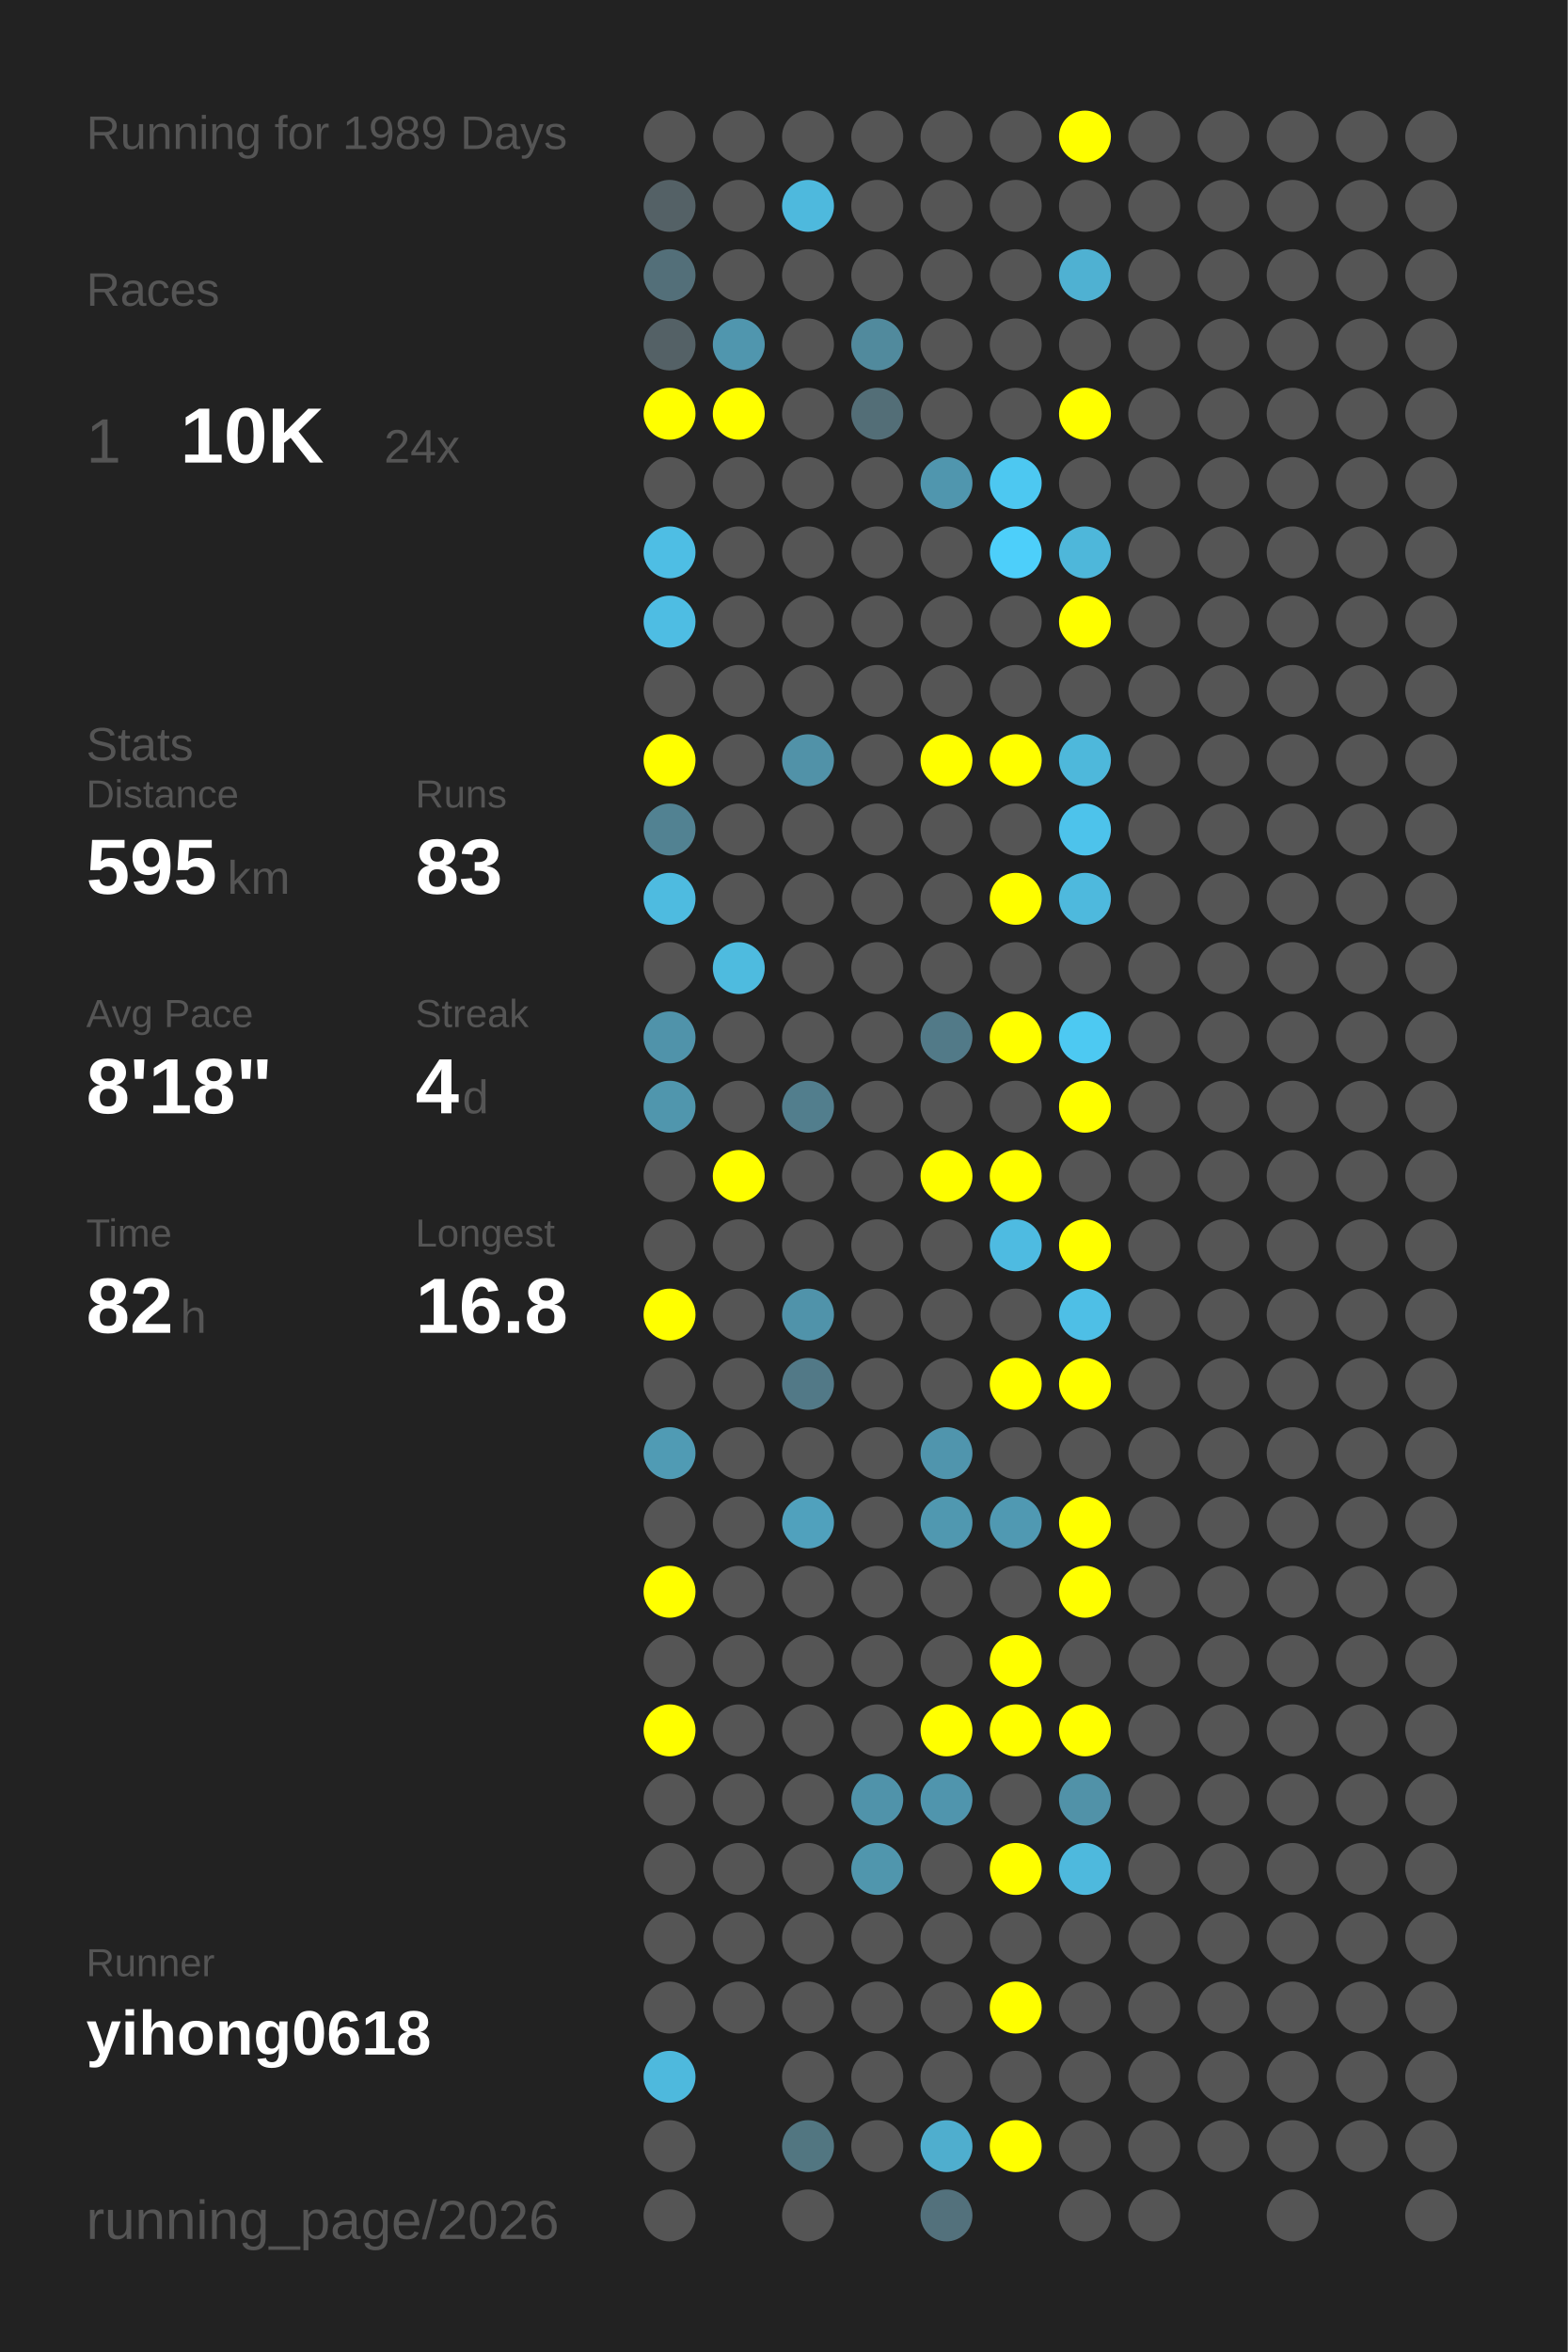
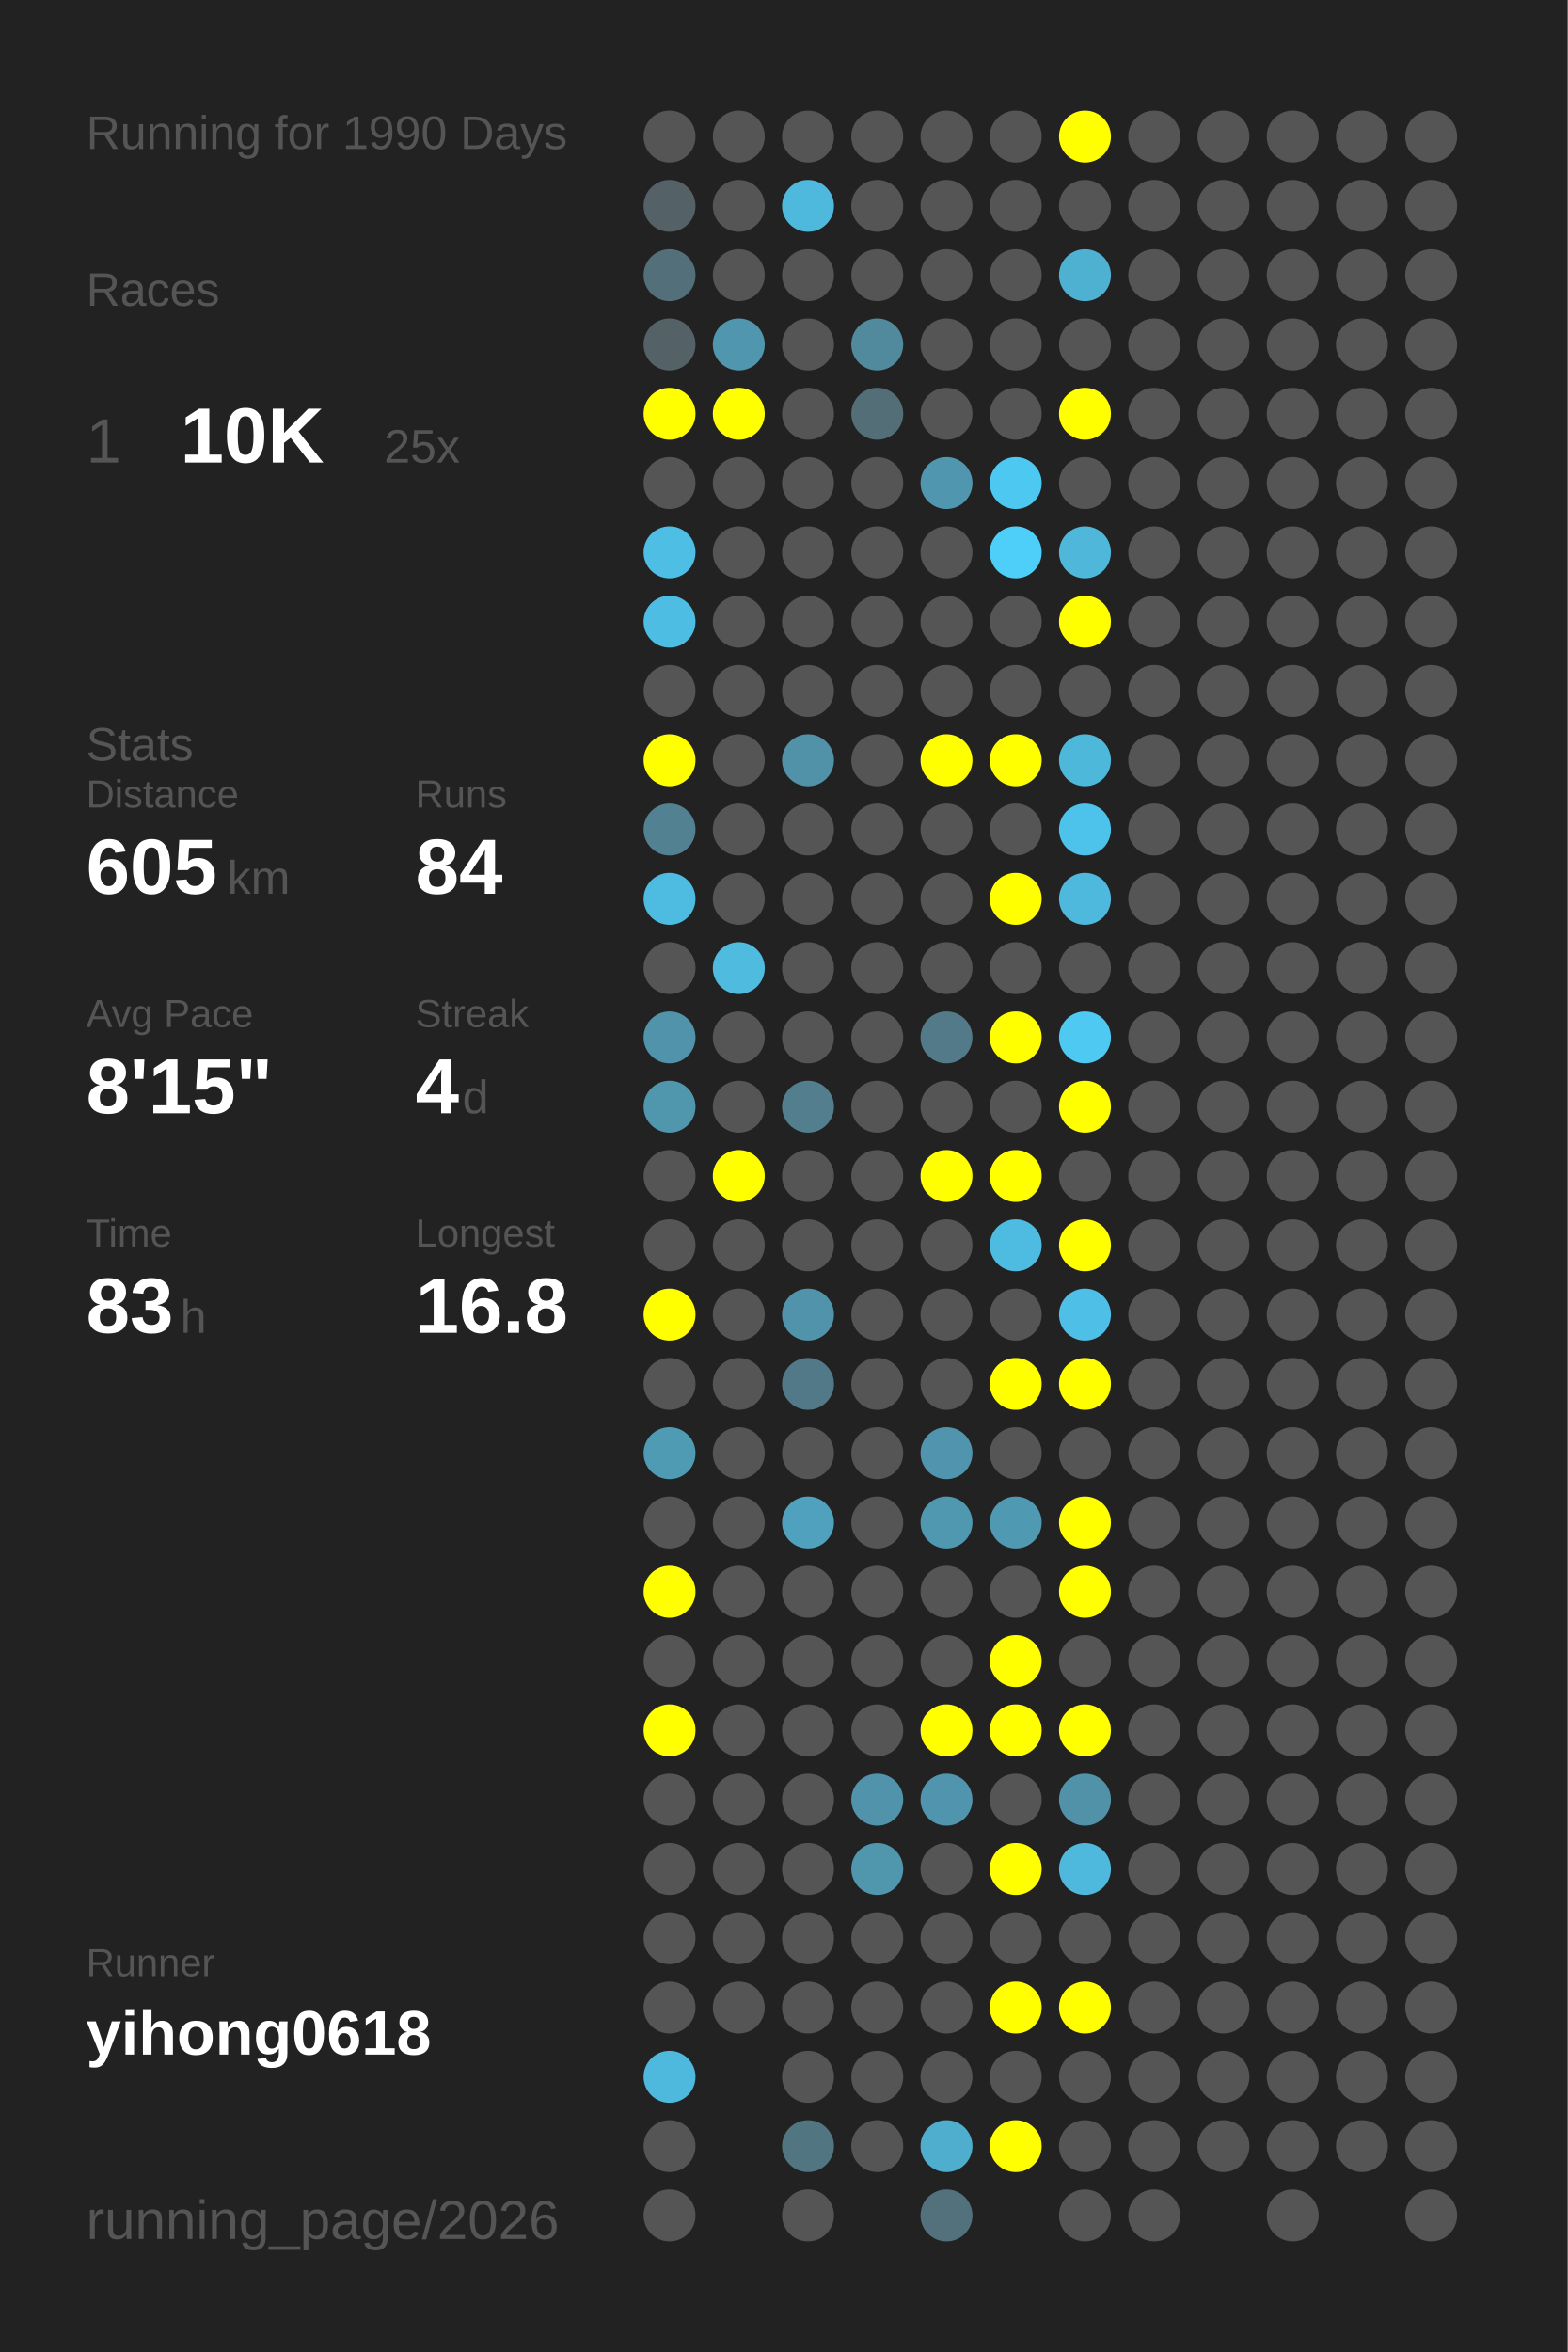
<svg xmlns="http://www.w3.org/2000/svg" baseProfile="full" height="300mm" version="1.1" viewBox="0,0,200,300" width="200mm">
  <defs />
  <rect fill="#222222" height="300" width="200" x="0" y="0" />
-   <text fill="#555555" style="font-size:6px; font-family:Arial;" x="11" y="19">Running for 1989 Days</text>
+   <text fill="#555555" style="font-size:6px; font-family:Arial;" x="11" y="19">Running for 1990 Days</text>
  <text fill="#555555" style="font-size:6px; font-family:Arial;" x="11" y="39">Races</text>
  <text fill="#555555" style="font-size:8px; font-family:Arial;" x="11" y="59">1</text>
  <text fill="#FFFFFF" style="font-size:10px; font-family:Arial; font-weight:bold;" x="23" y="59">10K</text>
-   <text fill="#555555" style="font-size:6px; font-family:Arial;" x="49" y="59">24x</text>
+   <text fill="#555555" style="font-size:6px; font-family:Arial;" x="49" y="59">25x</text>
  <text fill="#555555" style="font-size:6px; font-family:Arial;" x="11" y="97">Stats</text>
  <text fill="#555555" style="font-size:5px; font-family:Arial;" x="11" y="103">Distance</text>
-   <text fill="#FFFFFF" style="font-size:10px; font-family:Arial; font-weight:bold;" x="11" y="114">595</text>
+   <text fill="#FFFFFF" style="font-size:10px; font-family:Arial; font-weight:bold;" x="11" y="114">605</text>
  <text fill="#555555" style="font-size:6px; font-family:Arial;" x="29" y="114">km</text>
  <text fill="#555555" style="font-size:5px; font-family:Arial;" x="53" y="103">Runs</text>
-   <text fill="#FFFFFF" style="font-size:10px; font-family:Arial; font-weight:bold;" x="53" y="114">83</text>
+   <text fill="#FFFFFF" style="font-size:10px; font-family:Arial; font-weight:bold;" x="53" y="114">84</text>
  <text fill="#555555" style="font-size:5px; font-family:Arial;" x="11" y="131">Avg Pace</text>
-   <text fill="#FFFFFF" style="font-size:10px; font-family:Arial; font-weight:bold;" x="11" y="142">8'18"</text>
+   <text fill="#FFFFFF" style="font-size:10px; font-family:Arial; font-weight:bold;" x="11" y="142">8'15"</text>
  <text fill="#555555" style="font-size:5px; font-family:Arial;" x="53" y="131">Streak</text>
  <text fill="#FFFFFF" style="font-size:10px; font-family:Arial; font-weight:bold;" x="53" y="142">4</text>
  <text fill="#555555" style="font-size:6px; font-family:Arial;" x="59" y="142">d</text>
  <text fill="#555555" style="font-size:5px; font-family:Arial;" x="11" y="159">Time</text>
-   <text fill="#FFFFFF" style="font-size:10px; font-family:Arial; font-weight:bold;" x="11" y="170">82</text>
+   <text fill="#FFFFFF" style="font-size:10px; font-family:Arial; font-weight:bold;" x="11" y="170">83</text>
  <text fill="#555555" style="font-size:6px; font-family:Arial;" x="23" y="170">h</text>
  <text fill="#555555" style="font-size:5px; font-family:Arial;" x="53" y="159">Longest</text>
  <text fill="#FFFFFF" style="font-size:10px; font-family:Arial; font-weight:bold;" x="53" y="170">16.8</text>
  <text fill="#555555" style="font-size:5px; font-family:Arial;" x="11" y="252.065">Runner</text>
  <text fill="#FFFFFF" style="font-size:8px; font-family:Arial; font-weight:bold;" x="11" y="262.065">yihong0618</text>
  <text fill="#555555" style="font-size:7px; font-family:Arial;" x="11" y="285.581">running_page/2026</text>
  <circle cx="85.417" cy="17.419" fill="#555555" r="3.312" />
  <circle cx="85.417" cy="26.258" fill="#546166" r="3.312" />
  <circle cx="85.417" cy="35.097" fill="#536f79" r="3.312" />
  <circle cx="85.417" cy="43.935" fill="#546166" r="3.312" />
  <circle cx="85.417" cy="52.774" fill="#FFFF00" r="3.312" />
  <circle cx="85.417" cy="61.613" fill="#555555" r="3.312" />
  <circle cx="85.417" cy="70.452" fill="#4ebee4" r="3.312" />
  <circle cx="85.417" cy="79.29" fill="#4ebde3" r="3.312" />
  <circle cx="85.417" cy="88.129" fill="#555555" r="3.312" />
  <circle cx="85.417" cy="96.968" fill="#FFFF00" r="3.312" />
  <circle cx="85.417" cy="105.806" fill="#528292" r="3.312" />
  <circle cx="85.417" cy="114.645" fill="#4ebbe0" r="3.312" />
  <circle cx="85.417" cy="123.484" fill="#555555" r="3.312" />
  <circle cx="85.417" cy="132.323" fill="#5093aa" r="3.312" />
  <circle cx="85.417" cy="141.161" fill="#5096ad" r="3.312" />
  <circle cx="85.417" cy="150" fill="#555555" r="3.312" />
  <circle cx="85.417" cy="158.839" fill="#555555" r="3.312" />
  <circle cx="85.417" cy="167.677" fill="#FFFF00" r="3.312" />
  <circle cx="85.417" cy="176.516" fill="#555555" r="3.312" />
  <circle cx="85.417" cy="185.355" fill="#509bb4" r="3.312" />
  <circle cx="85.417" cy="194.194" fill="#555555" r="3.312" />
  <circle cx="85.417" cy="203.032" fill="#FFFF00" r="3.312" />
  <circle cx="85.417" cy="211.871" fill="#555555" r="3.312" />
  <circle cx="85.417" cy="220.71" fill="#FFFF00" r="3.312" />
  <circle cx="85.417" cy="229.548" fill="#555555" r="3.312" />
  <circle cx="85.417" cy="238.387" fill="#555555" r="3.312" />
  <circle cx="85.417" cy="247.226" fill="#555555" r="3.312" />
  <circle cx="85.417" cy="256.065" fill="#555555" r="3.312" />
  <circle cx="85.417" cy="264.903" fill="#4eb9dd" r="3.312" />
  <circle cx="85.417" cy="273.742" fill="#555555" r="3.312" />
  <circle cx="85.417" cy="282.581" fill="#555555" r="3.312" />
  <circle cx="94.25" cy="17.419" fill="#555555" r="3.312" />
  <circle cx="94.25" cy="26.258" fill="#555555" r="3.312" />
  <circle cx="94.25" cy="35.097" fill="#555555" r="3.312" />
  <circle cx="94.25" cy="43.935" fill="#5096ae" r="3.312" />
  <circle cx="94.25" cy="52.774" fill="#FFFF00" r="3.312" />
  <circle cx="94.25" cy="61.613" fill="#555555" r="3.312" />
  <circle cx="94.25" cy="70.452" fill="#555555" r="3.312" />
  <circle cx="94.25" cy="79.29" fill="#555555" r="3.312" />
  <circle cx="94.25" cy="88.129" fill="#555555" r="3.312" />
  <circle cx="94.25" cy="96.968" fill="#555555" r="3.312" />
  <circle cx="94.25" cy="105.806" fill="#555555" r="3.312" />
  <circle cx="94.25" cy="114.645" fill="#555555" r="3.312" />
  <circle cx="94.25" cy="123.484" fill="#4ebbdf" r="3.312" />
  <circle cx="94.25" cy="132.323" fill="#555555" r="3.312" />
  <circle cx="94.25" cy="141.161" fill="#555555" r="3.312" />
  <circle cx="94.25" cy="150" fill="#FFFF00" r="3.312" />
  <circle cx="94.25" cy="158.839" fill="#555555" r="3.312" />
  <circle cx="94.25" cy="167.677" fill="#555555" r="3.312" />
  <circle cx="94.25" cy="176.516" fill="#555555" r="3.312" />
  <circle cx="94.25" cy="185.355" fill="#555555" r="3.312" />
  <circle cx="94.25" cy="194.194" fill="#555555" r="3.312" />
  <circle cx="94.25" cy="203.032" fill="#555555" r="3.312" />
  <circle cx="94.25" cy="211.871" fill="#555555" r="3.312" />
  <circle cx="94.25" cy="220.71" fill="#555555" r="3.312" />
  <circle cx="94.25" cy="229.548" fill="#555555" r="3.312" />
  <circle cx="94.25" cy="238.387" fill="#555555" r="3.312" />
  <circle cx="94.25" cy="247.226" fill="#555555" r="3.312" />
  <circle cx="94.25" cy="256.065" fill="#555555" r="3.312" />
  <circle cx="103.083" cy="17.419" fill="#555555" r="3.312" />
  <circle cx="103.083" cy="26.258" fill="#4eb9dd" r="3.312" />
  <circle cx="103.083" cy="35.097" fill="#555555" r="3.312" />
  <circle cx="103.083" cy="43.935" fill="#555555" r="3.312" />
  <circle cx="103.083" cy="52.774" fill="#555555" r="3.312" />
  <circle cx="103.083" cy="61.613" fill="#555555" r="3.312" />
  <circle cx="103.083" cy="70.452" fill="#555555" r="3.312" />
  <circle cx="103.083" cy="79.29" fill="#555555" r="3.312" />
  <circle cx="103.083" cy="88.129" fill="#555555" r="3.312" />
  <circle cx="103.083" cy="96.968" fill="#5192a8" r="3.312" />
  <circle cx="103.083" cy="105.806" fill="#555555" r="3.312" />
  <circle cx="103.083" cy="114.645" fill="#555555" r="3.312" />
  <circle cx="103.083" cy="123.484" fill="#555555" r="3.312" />
  <circle cx="103.083" cy="132.323" fill="#555555" r="3.312" />
  <circle cx="103.083" cy="141.161" fill="#527e8d" r="3.312" />
  <circle cx="103.083" cy="150" fill="#555555" r="3.312" />
  <circle cx="103.083" cy="158.839" fill="#555555" r="3.312" />
  <circle cx="103.083" cy="167.677" fill="#5093aa" r="3.312" />
  <circle cx="103.083" cy="176.516" fill="#527987" r="3.312" />
  <circle cx="103.083" cy="185.355" fill="#555555" r="3.312" />
  <circle cx="103.083" cy="194.194" fill="#50a1bd" r="3.312" />
  <circle cx="103.083" cy="203.032" fill="#555555" r="3.312" />
  <circle cx="103.083" cy="211.871" fill="#555555" r="3.312" />
  <circle cx="103.083" cy="220.71" fill="#555555" r="3.312" />
  <circle cx="103.083" cy="229.548" fill="#555555" r="3.312" />
  <circle cx="103.083" cy="238.387" fill="#555555" r="3.312" />
  <circle cx="103.083" cy="247.226" fill="#555555" r="3.312" />
  <circle cx="103.083" cy="256.065" fill="#555555" r="3.312" />
  <circle cx="103.083" cy="264.903" fill="#555555" r="3.312" />
  <circle cx="103.083" cy="273.742" fill="#527681" r="3.312" />
  <circle cx="103.083" cy="282.581" fill="#555555" r="3.312" />
  <circle cx="111.917" cy="17.419" fill="#555555" r="3.312" />
  <circle cx="111.917" cy="26.258" fill="#555555" r="3.312" />
  <circle cx="111.917" cy="35.097" fill="#555555" r="3.312" />
  <circle cx="111.917" cy="43.935" fill="#518a9d" r="3.312" />
  <circle cx="111.917" cy="52.774" fill="#536e77" r="3.312" />
  <circle cx="111.917" cy="61.613" fill="#555555" r="3.312" />
  <circle cx="111.917" cy="70.452" fill="#555555" r="3.312" />
  <circle cx="111.917" cy="79.29" fill="#555555" r="3.312" />
  <circle cx="111.917" cy="88.129" fill="#555555" r="3.312" />
  <circle cx="111.917" cy="96.968" fill="#555555" r="3.312" />
  <circle cx="111.917" cy="105.806" fill="#555555" r="3.312" />
  <circle cx="111.917" cy="114.645" fill="#555555" r="3.312" />
  <circle cx="111.917" cy="123.484" fill="#555555" r="3.312" />
  <circle cx="111.917" cy="132.323" fill="#555555" r="3.312" />
  <circle cx="111.917" cy="141.161" fill="#555555" r="3.312" />
  <circle cx="111.917" cy="150" fill="#555555" r="3.312" />
  <circle cx="111.917" cy="158.839" fill="#555555" r="3.312" />
  <circle cx="111.917" cy="167.677" fill="#555555" r="3.312" />
  <circle cx="111.917" cy="176.516" fill="#555555" r="3.312" />
  <circle cx="111.917" cy="185.355" fill="#555555" r="3.312" />
  <circle cx="111.917" cy="194.194" fill="#555555" r="3.312" />
  <circle cx="111.917" cy="203.032" fill="#555555" r="3.312" />
  <circle cx="111.917" cy="211.871" fill="#555555" r="3.312" />
  <circle cx="111.917" cy="220.71" fill="#555555" r="3.312" />
  <circle cx="111.917" cy="229.548" fill="#5093aa" r="3.312" />
  <circle cx="111.917" cy="238.387" fill="#5096ad" r="3.312" />
  <circle cx="111.917" cy="247.226" fill="#555555" r="3.312" />
  <circle cx="111.917" cy="256.065" fill="#555555" r="3.312" />
  <circle cx="111.917" cy="264.903" fill="#555555" r="3.312" />
  <circle cx="111.917" cy="273.742" fill="#555555" r="3.312" />
  <circle cx="120.75" cy="17.419" fill="#555555" r="3.312" />
  <circle cx="120.75" cy="26.258" fill="#555555" r="3.312" />
  <circle cx="120.75" cy="35.097" fill="#555555" r="3.312" />
  <circle cx="120.75" cy="43.935" fill="#555555" r="3.312" />
  <circle cx="120.75" cy="52.774" fill="#555555" r="3.312" />
  <circle cx="120.75" cy="61.613" fill="#5096ae" r="3.312" />
  <circle cx="120.75" cy="70.452" fill="#555555" r="3.312" />
  <circle cx="120.75" cy="79.29" fill="#555555" r="3.312" />
  <circle cx="120.75" cy="88.129" fill="#555555" r="3.312" />
  <circle cx="120.75" cy="96.968" fill="#FFFF00" r="3.312" />
  <circle cx="120.75" cy="105.806" fill="#555555" r="3.312" />
  <circle cx="120.75" cy="114.645" fill="#555555" r="3.312" />
  <circle cx="120.75" cy="123.484" fill="#555555" r="3.312" />
  <circle cx="120.75" cy="132.323" fill="#527a88" r="3.312" />
  <circle cx="120.75" cy="141.161" fill="#555555" r="3.312" />
  <circle cx="120.75" cy="150" fill="#FFFF00" r="3.312" />
  <circle cx="120.75" cy="158.839" fill="#555555" r="3.312" />
  <circle cx="120.75" cy="167.677" fill="#555555" r="3.312" />
  <circle cx="120.75" cy="176.516" fill="#555555" r="3.312" />
  <circle cx="120.75" cy="185.355" fill="#5095ad" r="3.312" />
  <circle cx="120.75" cy="194.194" fill="#5098b0" r="3.312" />
  <circle cx="120.75" cy="203.032" fill="#555555" r="3.312" />
  <circle cx="120.75" cy="211.871" fill="#555555" r="3.312" />
  <circle cx="120.75" cy="220.71" fill="#FFFF00" r="3.312" />
  <circle cx="120.75" cy="229.548" fill="#5095ad" r="3.312" />
  <circle cx="120.75" cy="238.387" fill="#555555" r="3.312" />
  <circle cx="120.75" cy="247.226" fill="#555555" r="3.312" />
  <circle cx="120.75" cy="256.065" fill="#555555" r="3.312" />
  <circle cx="120.75" cy="264.903" fill="#555555" r="3.312" />
  <circle cx="120.75" cy="273.742" fill="#4faece" r="3.312" />
  <circle cx="120.75" cy="282.581" fill="#53717c" r="3.312" />
  <circle cx="129.583" cy="17.419" fill="#555555" r="3.312" />
  <circle cx="129.583" cy="26.258" fill="#555555" r="3.312" />
  <circle cx="129.583" cy="35.097" fill="#555555" r="3.312" />
  <circle cx="129.583" cy="43.935" fill="#555555" r="3.312" />
  <circle cx="129.583" cy="52.774" fill="#555555" r="3.312" />
  <circle cx="129.583" cy="61.613" fill="#4dc8f1" r="3.312" />
  <circle cx="129.583" cy="70.452" fill="#4dcffa" r="3.312" />
  <circle cx="129.583" cy="79.29" fill="#555555" r="3.312" />
  <circle cx="129.583" cy="88.129" fill="#555555" r="3.312" />
  <circle cx="129.583" cy="96.968" fill="#FFFF00" r="3.312" />
  <circle cx="129.583" cy="105.806" fill="#555555" r="3.312" />
  <circle cx="129.583" cy="114.645" fill="#FFFF00" r="3.312" />
  <circle cx="129.583" cy="123.484" fill="#555555" r="3.312" />
  <circle cx="129.583" cy="132.323" fill="#FFFF00" r="3.312" />
  <circle cx="129.583" cy="141.161" fill="#555555" r="3.312" />
  <circle cx="129.583" cy="150" fill="#FFFF00" r="3.312" />
  <circle cx="129.583" cy="158.839" fill="#4ebbe1" r="3.312" />
  <circle cx="129.583" cy="167.677" fill="#555555" r="3.312" />
  <circle cx="129.583" cy="176.516" fill="#FFFF00" r="3.312" />
  <circle cx="129.583" cy="185.355" fill="#555555" r="3.312" />
  <circle cx="129.583" cy="194.194" fill="#5099b2" r="3.312" />
  <circle cx="129.583" cy="203.032" fill="#555555" r="3.312" />
  <circle cx="129.583" cy="211.871" fill="#FFFF00" r="3.312" />
  <circle cx="129.583" cy="220.71" fill="#FFFF00" r="3.312" />
  <circle cx="129.583" cy="229.548" fill="#555555" r="3.312" />
  <circle cx="129.583" cy="238.387" fill="#FFFF00" r="3.312" />
  <circle cx="129.583" cy="247.226" fill="#555555" r="3.312" />
  <circle cx="129.583" cy="256.065" fill="#FFFF00" r="3.312" />
  <circle cx="129.583" cy="264.903" fill="#555555" r="3.312" />
  <circle cx="129.583" cy="273.742" fill="#FFFF00" r="3.312" />
  <circle cx="138.417" cy="17.419" fill="#FFFF00" r="3.312" />
  <circle cx="138.417" cy="26.258" fill="#555555" r="3.312" />
  <circle cx="138.417" cy="35.097" fill="#4fb1d2" r="3.312" />
  <circle cx="138.417" cy="43.935" fill="#555555" r="3.312" />
  <circle cx="138.417" cy="52.774" fill="#FFFF00" r="3.312" />
  <circle cx="138.417" cy="61.613" fill="#555555" r="3.312" />
  <circle cx="138.417" cy="70.452" fill="#4eb7da" r="3.312" />
  <circle cx="138.417" cy="79.29" fill="#FFFF00" r="3.312" />
  <circle cx="138.417" cy="88.129" fill="#555555" r="3.312" />
  <circle cx="138.417" cy="96.968" fill="#4eb8db" r="3.312" />
  <circle cx="138.417" cy="105.806" fill="#4dc3eb" r="3.312" />
  <circle cx="138.417" cy="114.645" fill="#4eb9dd" r="3.312" />
  <circle cx="138.417" cy="123.484" fill="#555555" r="3.312" />
  <circle cx="138.417" cy="132.323" fill="#4dc9f2" r="3.312" />
  <circle cx="138.417" cy="141.161" fill="#FFFF00" r="3.312" />
  <circle cx="138.417" cy="150" fill="#555555" r="3.312" />
  <circle cx="138.417" cy="158.839" fill="#FFFF00" r="3.312" />
  <circle cx="138.417" cy="167.677" fill="#4ebfe6" r="3.312" />
  <circle cx="138.417" cy="176.516" fill="#FFFF00" r="3.312" />
  <circle cx="138.417" cy="185.355" fill="#555555" r="3.312" />
  <circle cx="138.417" cy="194.194" fill="#FFFF00" r="3.312" />
  <circle cx="138.417" cy="203.032" fill="#FFFF00" r="3.312" />
  <circle cx="138.417" cy="211.871" fill="#555555" r="3.312" />
  <circle cx="138.417" cy="220.71" fill="#FFFF00" r="3.312" />
  <circle cx="138.417" cy="229.548" fill="#5192a8" r="3.312" />
  <circle cx="138.417" cy="238.387" fill="#4eb9dd" r="3.312" />
  <circle cx="138.417" cy="247.226" fill="#555555" r="3.312" />
-   <circle cx="138.417" cy="256.065" fill="#555555" r="3.312" />
+   <circle cx="138.417" cy="256.065" fill="#FFFF00" r="3.312" />
  <circle cx="138.417" cy="264.903" fill="#555555" r="3.312" />
  <circle cx="138.417" cy="273.742" fill="#555555" r="3.312" />
  <circle cx="138.417" cy="282.581" fill="#555555" r="3.312" />
  <circle cx="147.25" cy="17.419" fill="#555555" r="3.312" />
  <circle cx="147.25" cy="26.258" fill="#555555" r="3.312" />
  <circle cx="147.25" cy="35.097" fill="#555555" r="3.312" />
  <circle cx="147.25" cy="43.935" fill="#555555" r="3.312" />
  <circle cx="147.25" cy="52.774" fill="#555555" r="3.312" />
  <circle cx="147.25" cy="61.613" fill="#555555" r="3.312" />
  <circle cx="147.25" cy="70.452" fill="#555555" r="3.312" />
  <circle cx="147.25" cy="79.29" fill="#555555" r="3.312" />
  <circle cx="147.25" cy="88.129" fill="#555555" r="3.312" />
  <circle cx="147.25" cy="96.968" fill="#555555" r="3.312" />
  <circle cx="147.25" cy="105.806" fill="#555555" r="3.312" />
  <circle cx="147.25" cy="114.645" fill="#555555" r="3.312" />
  <circle cx="147.25" cy="123.484" fill="#555555" r="3.312" />
  <circle cx="147.25" cy="132.323" fill="#555555" r="3.312" />
  <circle cx="147.25" cy="141.161" fill="#555555" r="3.312" />
  <circle cx="147.25" cy="150" fill="#555555" r="3.312" />
  <circle cx="147.25" cy="158.839" fill="#555555" r="3.312" />
  <circle cx="147.25" cy="167.677" fill="#555555" r="3.312" />
  <circle cx="147.25" cy="176.516" fill="#555555" r="3.312" />
  <circle cx="147.25" cy="185.355" fill="#555555" r="3.312" />
  <circle cx="147.25" cy="194.194" fill="#555555" r="3.312" />
  <circle cx="147.25" cy="203.032" fill="#555555" r="3.312" />
  <circle cx="147.25" cy="211.871" fill="#555555" r="3.312" />
  <circle cx="147.25" cy="220.71" fill="#555555" r="3.312" />
  <circle cx="147.25" cy="229.548" fill="#555555" r="3.312" />
  <circle cx="147.25" cy="238.387" fill="#555555" r="3.312" />
  <circle cx="147.25" cy="247.226" fill="#555555" r="3.312" />
  <circle cx="147.25" cy="256.065" fill="#555555" r="3.312" />
  <circle cx="147.25" cy="264.903" fill="#555555" r="3.312" />
  <circle cx="147.25" cy="273.742" fill="#555555" r="3.312" />
  <circle cx="147.25" cy="282.581" fill="#555555" r="3.312" />
  <circle cx="156.083" cy="17.419" fill="#555555" r="3.312" />
  <circle cx="156.083" cy="26.258" fill="#555555" r="3.312" />
  <circle cx="156.083" cy="35.097" fill="#555555" r="3.312" />
  <circle cx="156.083" cy="43.935" fill="#555555" r="3.312" />
  <circle cx="156.083" cy="52.774" fill="#555555" r="3.312" />
  <circle cx="156.083" cy="61.613" fill="#555555" r="3.312" />
  <circle cx="156.083" cy="70.452" fill="#555555" r="3.312" />
  <circle cx="156.083" cy="79.29" fill="#555555" r="3.312" />
  <circle cx="156.083" cy="88.129" fill="#555555" r="3.312" />
  <circle cx="156.083" cy="96.968" fill="#555555" r="3.312" />
  <circle cx="156.083" cy="105.806" fill="#555555" r="3.312" />
  <circle cx="156.083" cy="114.645" fill="#555555" r="3.312" />
  <circle cx="156.083" cy="123.484" fill="#555555" r="3.312" />
  <circle cx="156.083" cy="132.323" fill="#555555" r="3.312" />
  <circle cx="156.083" cy="141.161" fill="#555555" r="3.312" />
  <circle cx="156.083" cy="150" fill="#555555" r="3.312" />
  <circle cx="156.083" cy="158.839" fill="#555555" r="3.312" />
  <circle cx="156.083" cy="167.677" fill="#555555" r="3.312" />
  <circle cx="156.083" cy="176.516" fill="#555555" r="3.312" />
  <circle cx="156.083" cy="185.355" fill="#555555" r="3.312" />
  <circle cx="156.083" cy="194.194" fill="#555555" r="3.312" />
  <circle cx="156.083" cy="203.032" fill="#555555" r="3.312" />
  <circle cx="156.083" cy="211.871" fill="#555555" r="3.312" />
  <circle cx="156.083" cy="220.71" fill="#555555" r="3.312" />
  <circle cx="156.083" cy="229.548" fill="#555555" r="3.312" />
  <circle cx="156.083" cy="238.387" fill="#555555" r="3.312" />
  <circle cx="156.083" cy="247.226" fill="#555555" r="3.312" />
  <circle cx="156.083" cy="256.065" fill="#555555" r="3.312" />
  <circle cx="156.083" cy="264.903" fill="#555555" r="3.312" />
  <circle cx="156.083" cy="273.742" fill="#555555" r="3.312" />
  <circle cx="164.917" cy="17.419" fill="#555555" r="3.312" />
  <circle cx="164.917" cy="26.258" fill="#555555" r="3.312" />
  <circle cx="164.917" cy="35.097" fill="#555555" r="3.312" />
  <circle cx="164.917" cy="43.935" fill="#555555" r="3.312" />
  <circle cx="164.917" cy="52.774" fill="#555555" r="3.312" />
  <circle cx="164.917" cy="61.613" fill="#555555" r="3.312" />
  <circle cx="164.917" cy="70.452" fill="#555555" r="3.312" />
  <circle cx="164.917" cy="79.29" fill="#555555" r="3.312" />
  <circle cx="164.917" cy="88.129" fill="#555555" r="3.312" />
  <circle cx="164.917" cy="96.968" fill="#555555" r="3.312" />
  <circle cx="164.917" cy="105.806" fill="#555555" r="3.312" />
  <circle cx="164.917" cy="114.645" fill="#555555" r="3.312" />
  <circle cx="164.917" cy="123.484" fill="#555555" r="3.312" />
  <circle cx="164.917" cy="132.323" fill="#555555" r="3.312" />
  <circle cx="164.917" cy="141.161" fill="#555555" r="3.312" />
  <circle cx="164.917" cy="150" fill="#555555" r="3.312" />
  <circle cx="164.917" cy="158.839" fill="#555555" r="3.312" />
  <circle cx="164.917" cy="167.677" fill="#555555" r="3.312" />
  <circle cx="164.917" cy="176.516" fill="#555555" r="3.312" />
  <circle cx="164.917" cy="185.355" fill="#555555" r="3.312" />
  <circle cx="164.917" cy="194.194" fill="#555555" r="3.312" />
  <circle cx="164.917" cy="203.032" fill="#555555" r="3.312" />
  <circle cx="164.917" cy="211.871" fill="#555555" r="3.312" />
  <circle cx="164.917" cy="220.71" fill="#555555" r="3.312" />
  <circle cx="164.917" cy="229.548" fill="#555555" r="3.312" />
  <circle cx="164.917" cy="238.387" fill="#555555" r="3.312" />
  <circle cx="164.917" cy="247.226" fill="#555555" r="3.312" />
  <circle cx="164.917" cy="256.065" fill="#555555" r="3.312" />
  <circle cx="164.917" cy="264.903" fill="#555555" r="3.312" />
  <circle cx="164.917" cy="273.742" fill="#555555" r="3.312" />
  <circle cx="164.917" cy="282.581" fill="#555555" r="3.312" />
  <circle cx="173.75" cy="17.419" fill="#555555" r="3.312" />
  <circle cx="173.75" cy="26.258" fill="#555555" r="3.312" />
  <circle cx="173.75" cy="35.097" fill="#555555" r="3.312" />
  <circle cx="173.75" cy="43.935" fill="#555555" r="3.312" />
  <circle cx="173.75" cy="52.774" fill="#555555" r="3.312" />
  <circle cx="173.75" cy="61.613" fill="#555555" r="3.312" />
  <circle cx="173.75" cy="70.452" fill="#555555" r="3.312" />
  <circle cx="173.75" cy="79.29" fill="#555555" r="3.312" />
  <circle cx="173.75" cy="88.129" fill="#555555" r="3.312" />
  <circle cx="173.75" cy="96.968" fill="#555555" r="3.312" />
  <circle cx="173.75" cy="105.806" fill="#555555" r="3.312" />
  <circle cx="173.75" cy="114.645" fill="#555555" r="3.312" />
  <circle cx="173.75" cy="123.484" fill="#555555" r="3.312" />
  <circle cx="173.75" cy="132.323" fill="#555555" r="3.312" />
  <circle cx="173.75" cy="141.161" fill="#555555" r="3.312" />
  <circle cx="173.75" cy="150" fill="#555555" r="3.312" />
  <circle cx="173.75" cy="158.839" fill="#555555" r="3.312" />
  <circle cx="173.75" cy="167.677" fill="#555555" r="3.312" />
  <circle cx="173.75" cy="176.516" fill="#555555" r="3.312" />
  <circle cx="173.75" cy="185.355" fill="#555555" r="3.312" />
  <circle cx="173.75" cy="194.194" fill="#555555" r="3.312" />
  <circle cx="173.75" cy="203.032" fill="#555555" r="3.312" />
  <circle cx="173.75" cy="211.871" fill="#555555" r="3.312" />
  <circle cx="173.75" cy="220.71" fill="#555555" r="3.312" />
  <circle cx="173.75" cy="229.548" fill="#555555" r="3.312" />
  <circle cx="173.75" cy="238.387" fill="#555555" r="3.312" />
  <circle cx="173.75" cy="247.226" fill="#555555" r="3.312" />
  <circle cx="173.75" cy="256.065" fill="#555555" r="3.312" />
  <circle cx="173.75" cy="264.903" fill="#555555" r="3.312" />
  <circle cx="173.75" cy="273.742" fill="#555555" r="3.312" />
  <circle cx="182.583" cy="17.419" fill="#555555" r="3.312" />
  <circle cx="182.583" cy="26.258" fill="#555555" r="3.312" />
  <circle cx="182.583" cy="35.097" fill="#555555" r="3.312" />
  <circle cx="182.583" cy="43.935" fill="#555555" r="3.312" />
  <circle cx="182.583" cy="52.774" fill="#555555" r="3.312" />
  <circle cx="182.583" cy="61.613" fill="#555555" r="3.312" />
  <circle cx="182.583" cy="70.452" fill="#555555" r="3.312" />
  <circle cx="182.583" cy="79.29" fill="#555555" r="3.312" />
  <circle cx="182.583" cy="88.129" fill="#555555" r="3.312" />
  <circle cx="182.583" cy="96.968" fill="#555555" r="3.312" />
  <circle cx="182.583" cy="105.806" fill="#555555" r="3.312" />
  <circle cx="182.583" cy="114.645" fill="#555555" r="3.312" />
  <circle cx="182.583" cy="123.484" fill="#555555" r="3.312" />
  <circle cx="182.583" cy="132.323" fill="#555555" r="3.312" />
  <circle cx="182.583" cy="141.161" fill="#555555" r="3.312" />
  <circle cx="182.583" cy="150" fill="#555555" r="3.312" />
  <circle cx="182.583" cy="158.839" fill="#555555" r="3.312" />
  <circle cx="182.583" cy="167.677" fill="#555555" r="3.312" />
  <circle cx="182.583" cy="176.516" fill="#555555" r="3.312" />
  <circle cx="182.583" cy="185.355" fill="#555555" r="3.312" />
  <circle cx="182.583" cy="194.194" fill="#555555" r="3.312" />
  <circle cx="182.583" cy="203.032" fill="#555555" r="3.312" />
  <circle cx="182.583" cy="211.871" fill="#555555" r="3.312" />
  <circle cx="182.583" cy="220.71" fill="#555555" r="3.312" />
  <circle cx="182.583" cy="229.548" fill="#555555" r="3.312" />
  <circle cx="182.583" cy="238.387" fill="#555555" r="3.312" />
  <circle cx="182.583" cy="247.226" fill="#555555" r="3.312" />
  <circle cx="182.583" cy="256.065" fill="#555555" r="3.312" />
  <circle cx="182.583" cy="264.903" fill="#555555" r="3.312" />
  <circle cx="182.583" cy="273.742" fill="#555555" r="3.312" />
  <circle cx="182.583" cy="282.581" fill="#555555" r="3.312" />
</svg>
